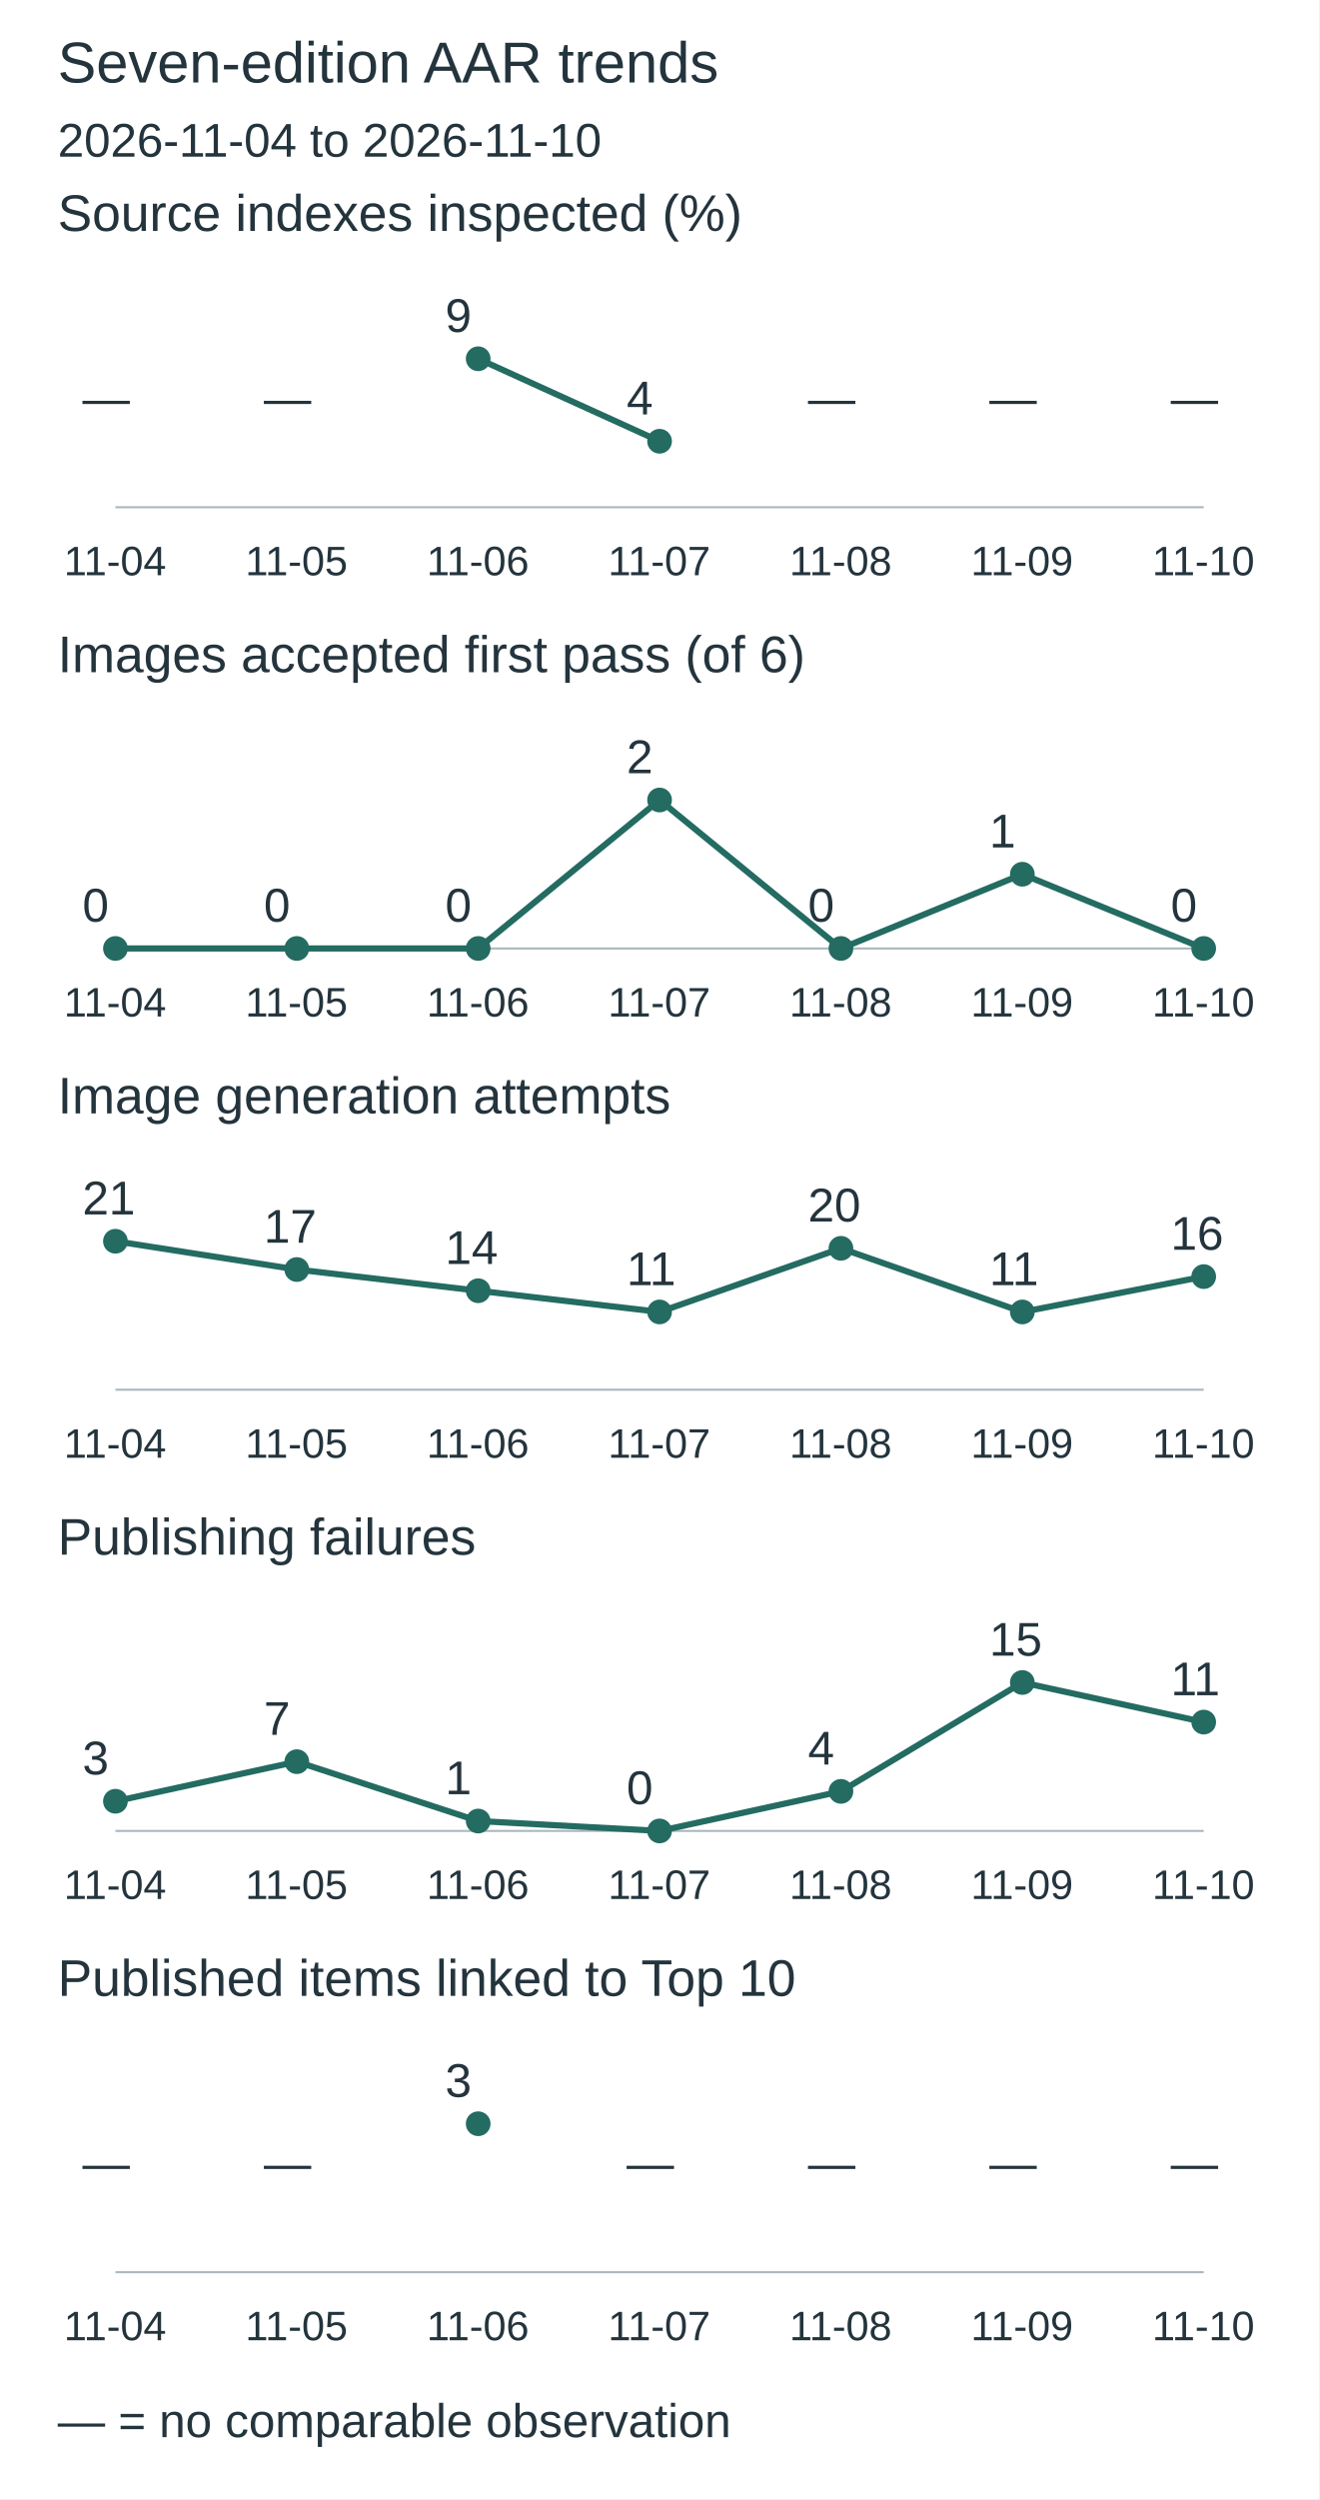
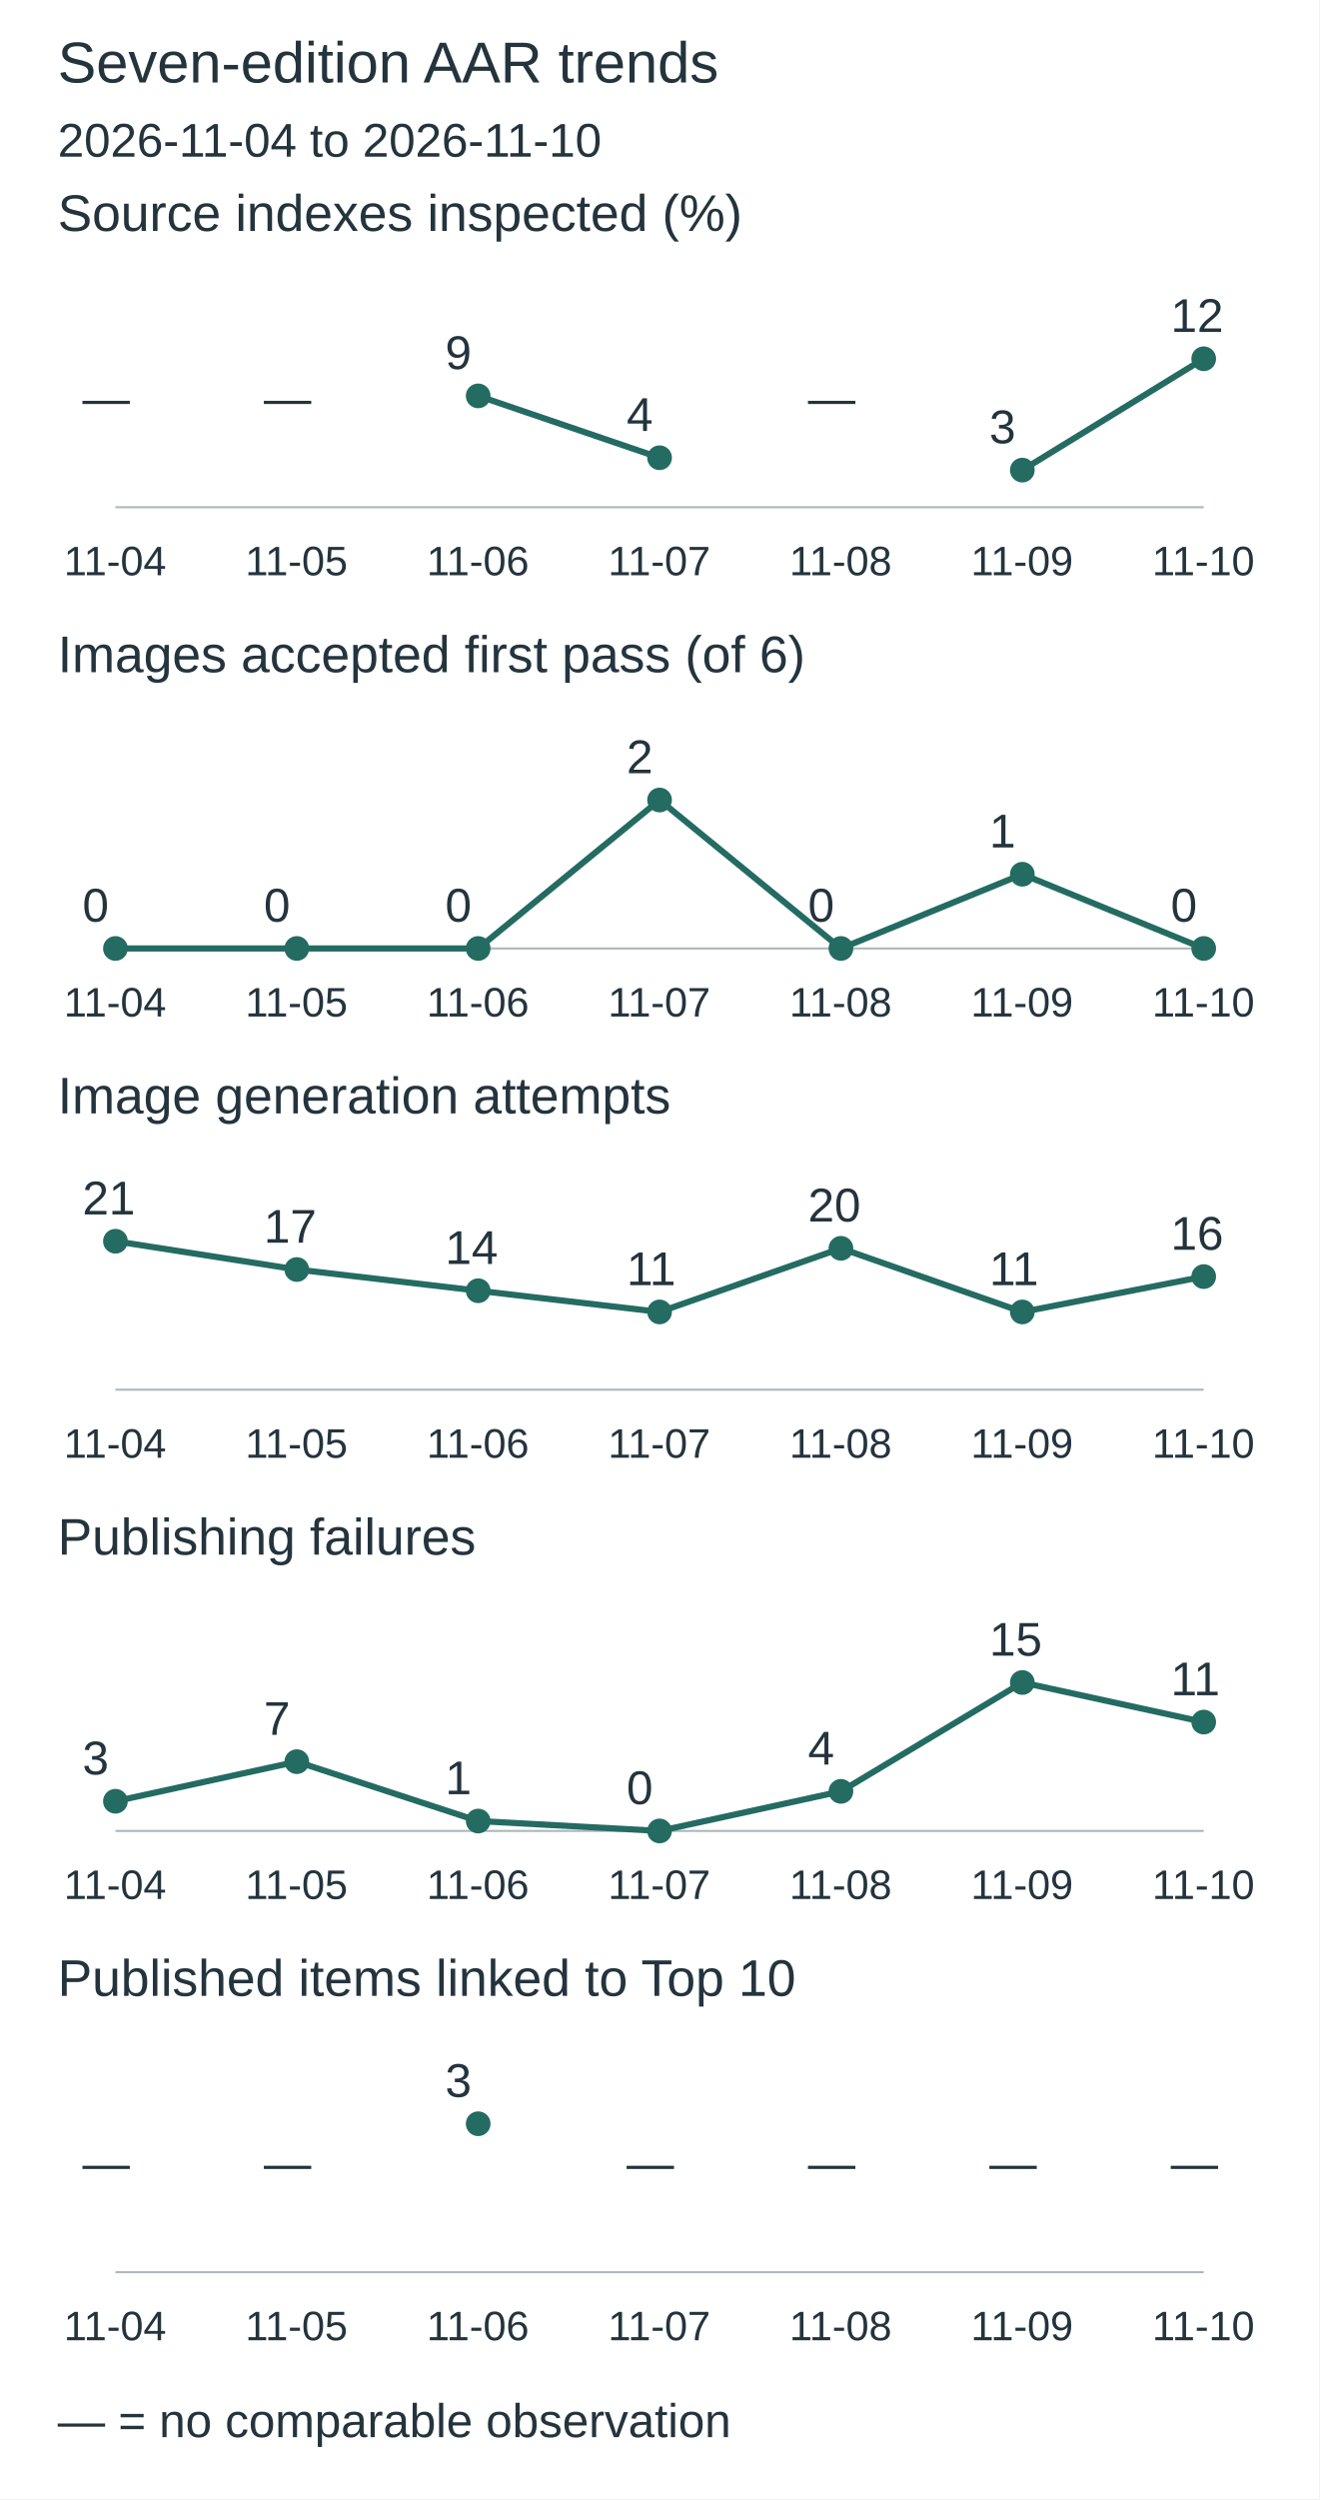
<svg xmlns="http://www.w3.org/2000/svg" width="640" height="1212" viewBox="0 0 640 1212" role="img" aria-label="Seven-edition AAR trends">
  <rect width="640" height="1212" fill="white" />
  <g font-family="Arial,sans-serif" fill="#24343d">
    <text x="28" y="40" font-size="28">Seven-edition AAR trends</text>
    <text x="28" y="76" font-size="23">2026-11-04 to 2026-11-10</text>
    <text x="28" y="112" font-size="25">Source indexes inspected (%)</text>
    <line x1="56" x2="584" y1="246" y2="246" stroke="#aab6bc" />
    <text x="40" y="201" font-size="23">—</text>
    <text x="31" y="279" font-size="20">11-04</text>
    <text x="128" y="201" font-size="23">—</text>
    <text x="119" y="279" font-size="20">11-05</text>
-     <circle cx="232" cy="174" r="6" fill="#246b62" />
-     <text x="216" y="161" font-size="23">9</text>
+     <circle cx="232" cy="192" r="6" fill="#246b62" />
+     <text x="216" y="179" font-size="23">9</text>
    <text x="207" y="279" font-size="20">11-06</text>
-     <line x1="232" y1="174" x2="320" y2="214" stroke="#246b62" stroke-width="3" />
-     <circle cx="320" cy="214" r="6" fill="#246b62" />
-     <text x="304" y="201" font-size="23">4</text>
+     <line x1="232" y1="192" x2="320" y2="222" stroke="#246b62" stroke-width="3" />
+     <circle cx="320" cy="222" r="6" fill="#246b62" />
+     <text x="304" y="209" font-size="23">4</text>
    <text x="295" y="279" font-size="20">11-07</text>
    <text x="392" y="201" font-size="23">—</text>
    <text x="383" y="279" font-size="20">11-08</text>
-     <text x="480" y="201" font-size="23">—</text>
+     <circle cx="496" cy="228" r="6" fill="#246b62" />
+     <text x="480" y="215" font-size="23">3</text>
    <text x="471" y="279" font-size="20">11-09</text>
-     <text x="568" y="201" font-size="23">—</text>
+     <line x1="496" y1="228" x2="584" y2="174" stroke="#246b62" stroke-width="3" />
+     <circle cx="584" cy="174" r="6" fill="#246b62" />
+     <text x="568" y="161" font-size="23">12</text>
    <text x="559" y="279" font-size="20">11-10</text>
    <text x="28" y="326" font-size="25">Images accepted first pass (of 6)</text>
    <line x1="56" x2="584" y1="460" y2="460" stroke="#aab6bc" />
    <circle cx="56" cy="460" r="6" fill="#246b62" />
    <text x="40" y="447" font-size="23">0</text>
    <text x="31" y="493" font-size="20">11-04</text>
    <line x1="56" y1="460" x2="144" y2="460" stroke="#246b62" stroke-width="3" />
    <circle cx="144" cy="460" r="6" fill="#246b62" />
    <text x="128" y="447" font-size="23">0</text>
    <text x="119" y="493" font-size="20">11-05</text>
    <line x1="144" y1="460" x2="232" y2="460" stroke="#246b62" stroke-width="3" />
    <circle cx="232" cy="460" r="6" fill="#246b62" />
    <text x="216" y="447" font-size="23">0</text>
    <text x="207" y="493" font-size="20">11-06</text>
    <line x1="232" y1="460" x2="320" y2="388" stroke="#246b62" stroke-width="3" />
    <circle cx="320" cy="388" r="6" fill="#246b62" />
    <text x="304" y="375" font-size="23">2</text>
    <text x="295" y="493" font-size="20">11-07</text>
    <line x1="320" y1="388" x2="408" y2="460" stroke="#246b62" stroke-width="3" />
    <circle cx="408" cy="460" r="6" fill="#246b62" />
    <text x="392" y="447" font-size="23">0</text>
    <text x="383" y="493" font-size="20">11-08</text>
    <line x1="408" y1="460" x2="496" y2="424" stroke="#246b62" stroke-width="3" />
    <circle cx="496" cy="424" r="6" fill="#246b62" />
    <text x="480" y="411" font-size="23">1</text>
    <text x="471" y="493" font-size="20">11-09</text>
    <line x1="496" y1="424" x2="584" y2="460" stroke="#246b62" stroke-width="3" />
    <circle cx="584" cy="460" r="6" fill="#246b62" />
    <text x="568" y="447" font-size="23">0</text>
    <text x="559" y="493" font-size="20">11-10</text>
    <text x="28" y="540" font-size="25">Image generation attempts</text>
    <line x1="56" x2="584" y1="674" y2="674" stroke="#aab6bc" />
    <circle cx="56" cy="602" r="6" fill="#246b62" />
    <text x="40" y="589" font-size="23">21</text>
    <text x="31" y="707" font-size="20">11-04</text>
    <line x1="56" y1="602" x2="144" y2="615.714" stroke="#246b62" stroke-width="3" />
    <circle cx="144" cy="615.714" r="6" fill="#246b62" />
    <text x="128" y="602.714" font-size="23">17</text>
    <text x="119" y="707" font-size="20">11-05</text>
    <line x1="144" y1="615.714" x2="232" y2="626" stroke="#246b62" stroke-width="3" />
    <circle cx="232" cy="626" r="6" fill="#246b62" />
    <text x="216" y="613" font-size="23">14</text>
    <text x="207" y="707" font-size="20">11-06</text>
    <line x1="232" y1="626" x2="320" y2="636.286" stroke="#246b62" stroke-width="3" />
    <circle cx="320" cy="636.286" r="6" fill="#246b62" />
    <text x="304" y="623.286" font-size="23">11</text>
    <text x="295" y="707" font-size="20">11-07</text>
    <line x1="320" y1="636.286" x2="408" y2="605.429" stroke="#246b62" stroke-width="3" />
    <circle cx="408" cy="605.429" r="6" fill="#246b62" />
    <text x="392" y="592.429" font-size="23">20</text>
    <text x="383" y="707" font-size="20">11-08</text>
    <line x1="408" y1="605.429" x2="496" y2="636.286" stroke="#246b62" stroke-width="3" />
    <circle cx="496" cy="636.286" r="6" fill="#246b62" />
    <text x="480" y="623.286" font-size="23">11</text>
    <text x="471" y="707" font-size="20">11-09</text>
    <line x1="496" y1="636.286" x2="584" y2="619.143" stroke="#246b62" stroke-width="3" />
    <circle cx="584" cy="619.143" r="6" fill="#246b62" />
    <text x="568" y="606.143" font-size="23">16</text>
    <text x="559" y="707" font-size="20">11-10</text>
    <text x="28" y="754" font-size="25">Publishing failures</text>
    <line x1="56" x2="584" y1="888" y2="888" stroke="#aab6bc" />
    <circle cx="56" cy="873.6" r="6" fill="#246b62" />
    <text x="40" y="860.6" font-size="23">3</text>
    <text x="31" y="921" font-size="20">11-04</text>
    <line x1="56" y1="873.6" x2="144" y2="854.4" stroke="#246b62" stroke-width="3" />
    <circle cx="144" cy="854.4" r="6" fill="#246b62" />
    <text x="128" y="841.4" font-size="23">7</text>
    <text x="119" y="921" font-size="20">11-05</text>
    <line x1="144" y1="854.4" x2="232" y2="883.2" stroke="#246b62" stroke-width="3" />
    <circle cx="232" cy="883.2" r="6" fill="#246b62" />
    <text x="216" y="870.2" font-size="23">1</text>
    <text x="207" y="921" font-size="20">11-06</text>
    <line x1="232" y1="883.2" x2="320" y2="888" stroke="#246b62" stroke-width="3" />
    <circle cx="320" cy="888" r="6" fill="#246b62" />
    <text x="304" y="875" font-size="23">0</text>
    <text x="295" y="921" font-size="20">11-07</text>
    <line x1="320" y1="888" x2="408" y2="868.8" stroke="#246b62" stroke-width="3" />
    <circle cx="408" cy="868.8" r="6" fill="#246b62" />
    <text x="392" y="855.8" font-size="23">4</text>
    <text x="383" y="921" font-size="20">11-08</text>
    <line x1="408" y1="868.8" x2="496" y2="816" stroke="#246b62" stroke-width="3" />
    <circle cx="496" cy="816" r="6" fill="#246b62" />
    <text x="480" y="803" font-size="23">15</text>
    <text x="471" y="921" font-size="20">11-09</text>
    <line x1="496" y1="816" x2="584" y2="835.2" stroke="#246b62" stroke-width="3" />
    <circle cx="584" cy="835.2" r="6" fill="#246b62" />
    <text x="568" y="822.2" font-size="23">11</text>
    <text x="559" y="921" font-size="20">11-10</text>
    <text x="28" y="968" font-size="25">Published items linked to Top 10</text>
    <line x1="56" x2="584" y1="1102" y2="1102" stroke="#aab6bc" />
    <text x="40" y="1057" font-size="23">—</text>
    <text x="31" y="1135" font-size="20">11-04</text>
    <text x="128" y="1057" font-size="23">—</text>
    <text x="119" y="1135" font-size="20">11-05</text>
    <circle cx="232" cy="1030" r="6" fill="#246b62" />
    <text x="216" y="1017" font-size="23">3</text>
    <text x="207" y="1135" font-size="20">11-06</text>
    <text x="304" y="1057" font-size="23">—</text>
    <text x="295" y="1135" font-size="20">11-07</text>
    <text x="392" y="1057" font-size="23">—</text>
    <text x="383" y="1135" font-size="20">11-08</text>
    <text x="480" y="1057" font-size="23">—</text>
    <text x="471" y="1135" font-size="20">11-09</text>
    <text x="568" y="1057" font-size="23">—</text>
    <text x="559" y="1135" font-size="20">11-10</text>
    <text x="28" y="1182" font-size="23">— = no comparable observation</text>
  </g>
</svg>
